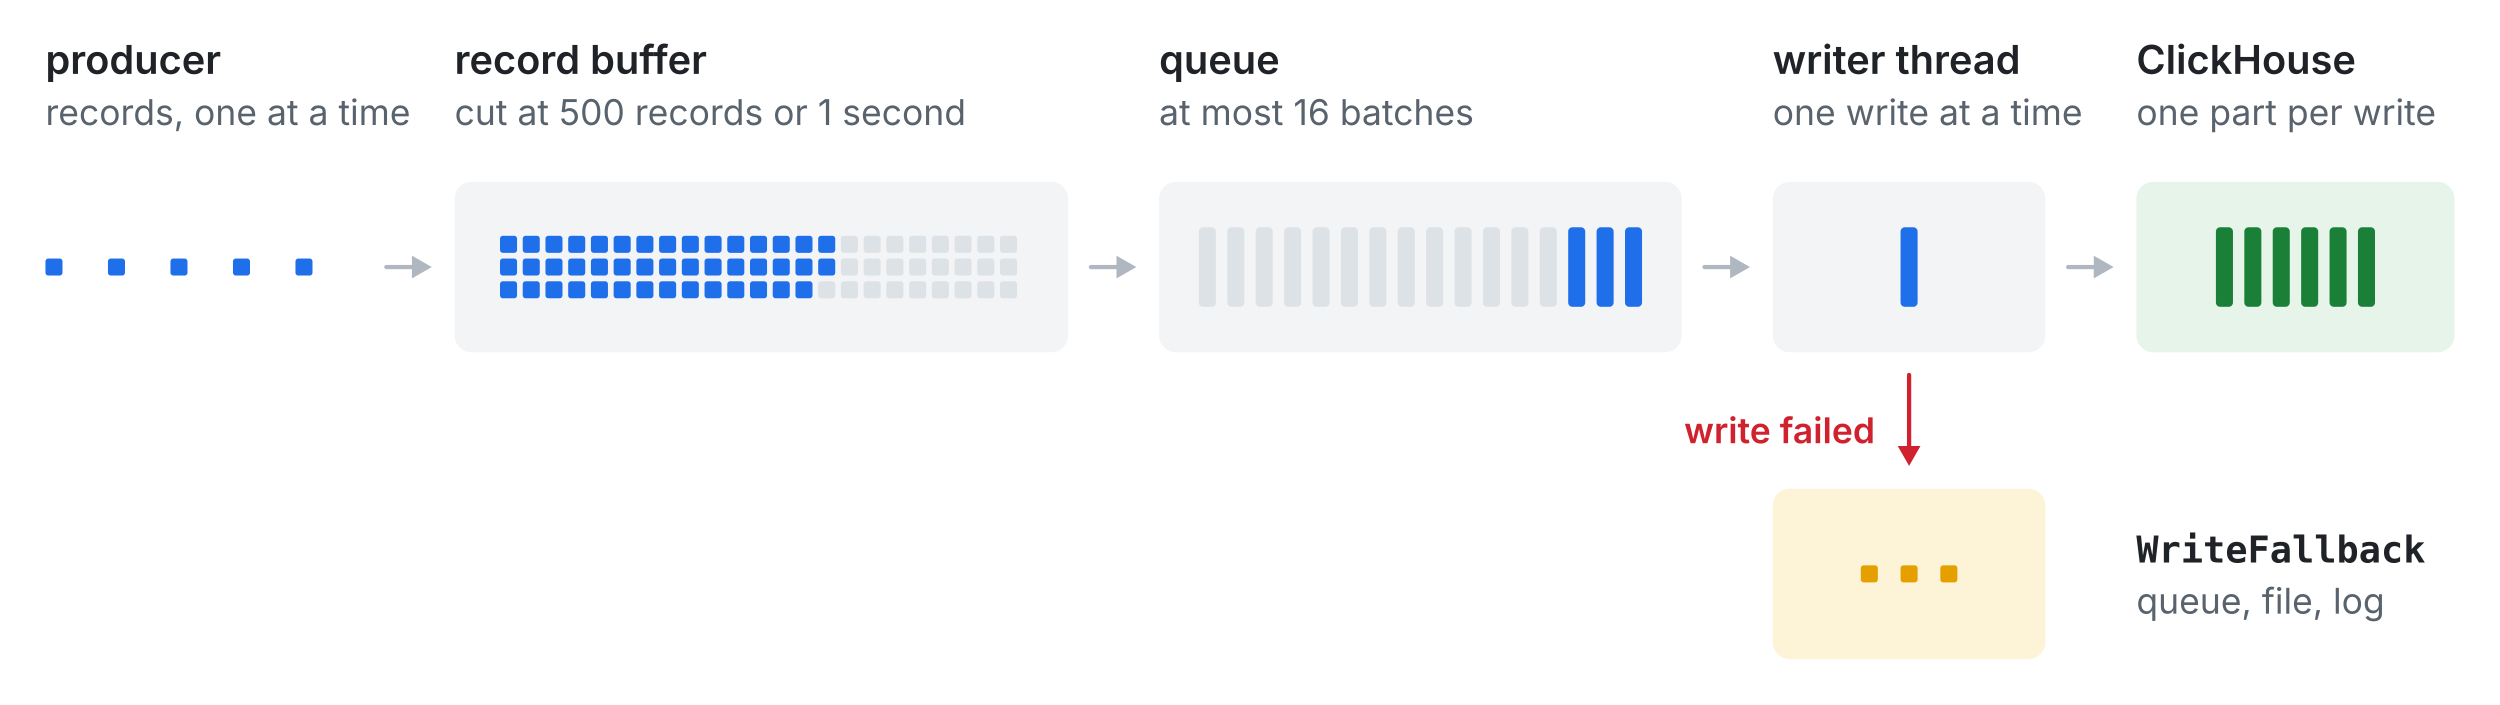
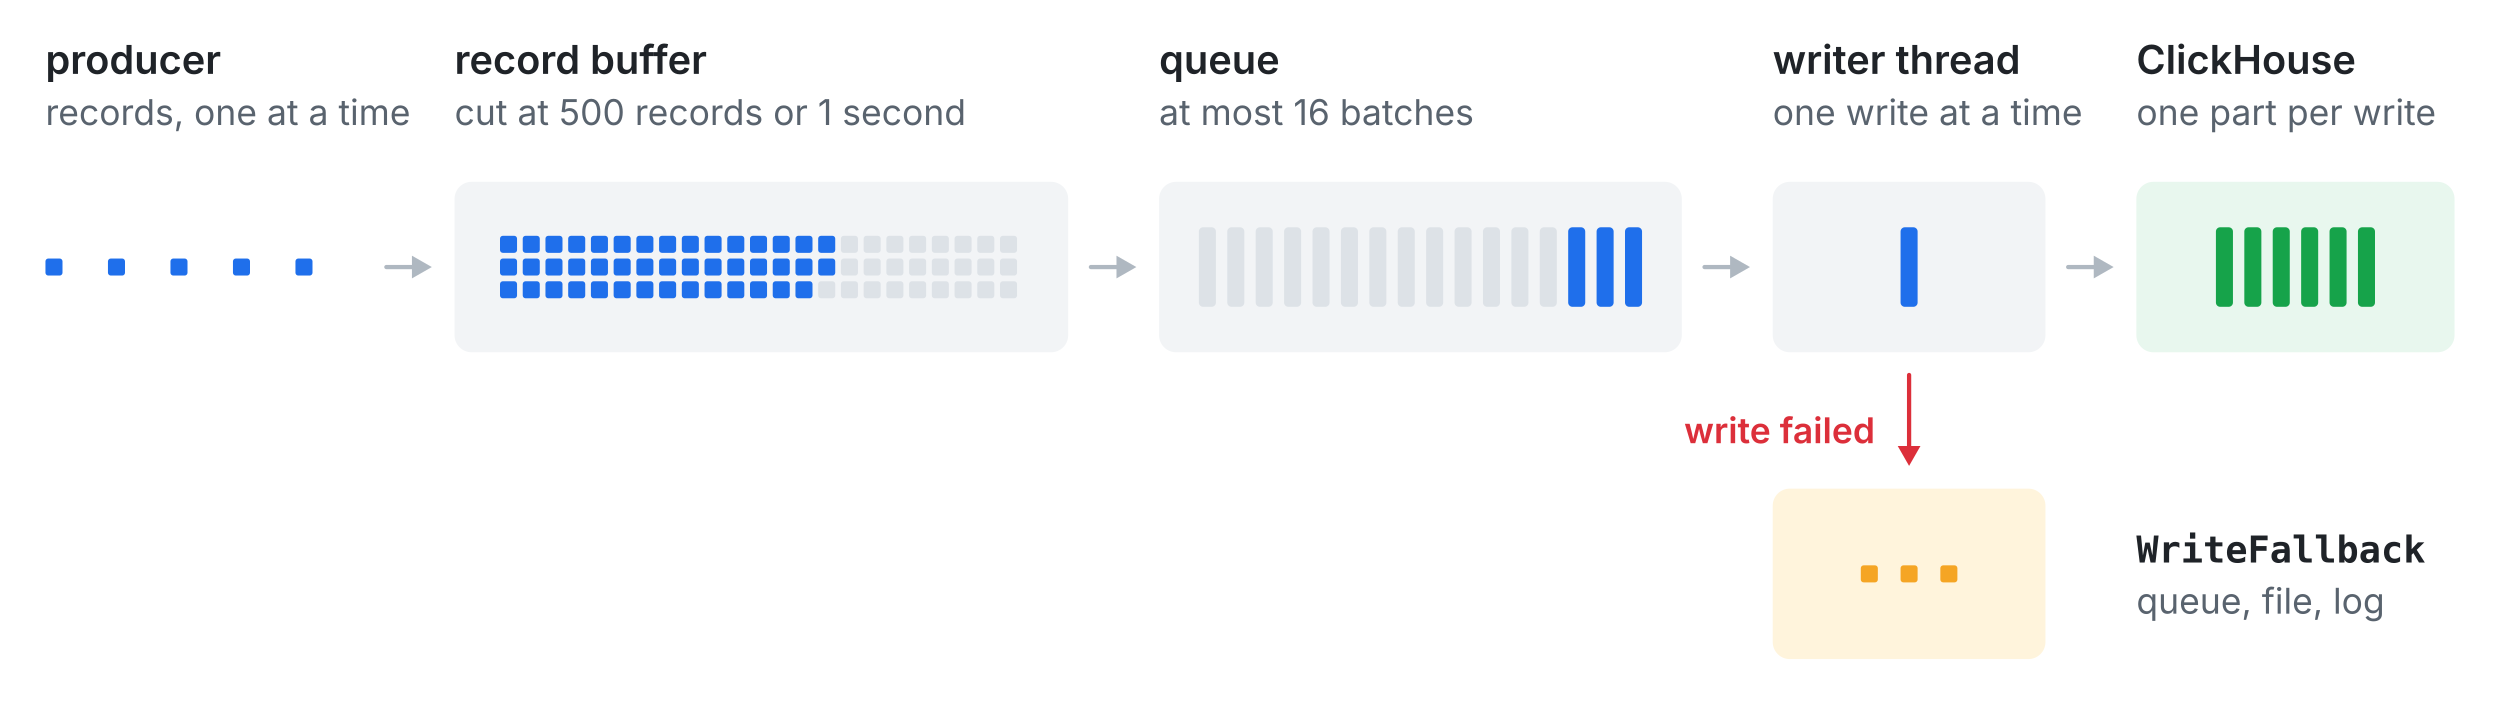
<svg xmlns="http://www.w3.org/2000/svg" viewBox="0 0 880 248" width="880" height="248" role="img">
  <text x="16.0" y="26.0" font-family="-apple-system, BlinkMacSystemFont, 'Segoe UI', Inter, Helvetica, Arial, sans-serif" font-size="14" font-weight="600" fill="#1F2328" text-anchor="start">producer</text>
  <text x="16.0" y="44.0" font-family="-apple-system, BlinkMacSystemFont, 'Segoe UI', Inter, Helvetica, Arial, sans-serif" font-size="12.5" font-weight="400" fill="#59636E" text-anchor="start">records, one at a time</text>
  <text x="160.0" y="26.0" font-family="-apple-system, BlinkMacSystemFont, 'Segoe UI', Inter, Helvetica, Arial, sans-serif" font-size="14" font-weight="600" fill="#1F2328" text-anchor="start">record buffer</text>
  <text x="160.0" y="44.0" font-family="-apple-system, BlinkMacSystemFont, 'Segoe UI', Inter, Helvetica, Arial, sans-serif" font-size="12.5" font-weight="400" fill="#59636E" text-anchor="start">cut at 500 records or 1 second</text>
  <text x="408.0" y="26.0" font-family="-apple-system, BlinkMacSystemFont, 'Segoe UI', Inter, Helvetica, Arial, sans-serif" font-size="14" font-weight="600" fill="#1F2328" text-anchor="start">queue</text>
  <text x="408.0" y="44.0" font-family="-apple-system, BlinkMacSystemFont, 'Segoe UI', Inter, Helvetica, Arial, sans-serif" font-size="12.5" font-weight="400" fill="#59636E" text-anchor="start">at most 16 batches</text>
  <text x="624.0" y="26.0" font-family="-apple-system, BlinkMacSystemFont, 'Segoe UI', Inter, Helvetica, Arial, sans-serif" font-size="14" font-weight="600" fill="#1F2328" text-anchor="start">writer thread</text>
  <text x="624.0" y="44.0" font-family="-apple-system, BlinkMacSystemFont, 'Segoe UI', Inter, Helvetica, Arial, sans-serif" font-size="12.5" font-weight="400" fill="#59636E" text-anchor="start">one write at a time</text>
  <text x="752.0" y="26.0" font-family="-apple-system, BlinkMacSystemFont, 'Segoe UI', Inter, Helvetica, Arial, sans-serif" font-size="14" font-weight="600" fill="#1F2328" text-anchor="start">ClickHouse</text>
  <text x="752.0" y="44.0" font-family="-apple-system, BlinkMacSystemFont, 'Segoe UI', Inter, Helvetica, Arial, sans-serif" font-size="12.5" font-weight="400" fill="#59636E" text-anchor="start">one part per write</text>
  <path d="M136,94.0 L146,94.0" stroke="#AFB8C1" stroke-width="1.5" fill="none" stroke-linecap="round" stroke-linejoin="round" />
  <path d="M145,90.0 L152,94.0 L145,98.0 Z" fill="#AFB8C1" />
  <path d="M384,94.0 L394,94.0" stroke="#AFB8C1" stroke-width="1.5" fill="none" stroke-linecap="round" stroke-linejoin="round" />
  <path d="M393,90.0 L400,94.0 L393,98.0 Z" fill="#AFB8C1" />
  <path d="M600,94.0 L610,94.0" stroke="#AFB8C1" stroke-width="1.5" fill="none" stroke-linecap="round" stroke-linejoin="round" />
  <path d="M609,90.0 L616,94.0 L609,98.0 Z" fill="#AFB8C1" />
  <path d="M728,94.0 L738,94.0" stroke="#AFB8C1" stroke-width="1.5" fill="none" stroke-linecap="round" stroke-linejoin="round" />
  <path d="M737,90.0 L744,94.0 L737,98.0 Z" fill="#AFB8C1" />
  <rect x="16.0" y="91.0" width="6.0" height="6.0" rx="1" fill="#1F6FEB" />
  <rect x="38.0" y="91.0" width="6.0" height="6.0" rx="1" fill="#1F6FEB" />
  <rect x="60.0" y="91.0" width="6.0" height="6.0" rx="1" fill="#1F6FEB" />
  <rect x="82.0" y="91.0" width="6.0" height="6.0" rx="1" fill="#1F6FEB" />
  <rect x="104.0" y="91.0" width="6.0" height="6.0" rx="1" fill="#1F6FEB" />
  <rect x="160.0" y="64.0" width="216.0" height="60.0" rx="6" fill="#F2F4F6" />
  <rect x="176.0" y="83.0" width="6.0" height="6.0" rx="1" fill="#1F6FEB" />
  <rect x="176.0" y="91.0" width="6.0" height="6.0" rx="1" fill="#1F6FEB" />
  <rect x="176.0" y="99.0" width="6.0" height="6.0" rx="1" fill="#1F6FEB" />
  <rect x="184.0" y="83.0" width="6.0" height="6.0" rx="1" fill="#1F6FEB" />
  <rect x="184.0" y="91.0" width="6.0" height="6.0" rx="1" fill="#1F6FEB" />
  <rect x="184.0" y="99.0" width="6.0" height="6.0" rx="1" fill="#1F6FEB" />
  <rect x="192.0" y="83.0" width="6.0" height="6.0" rx="1" fill="#1F6FEB" />
  <rect x="192.0" y="91.0" width="6.0" height="6.0" rx="1" fill="#1F6FEB" />
  <rect x="192.0" y="99.0" width="6.0" height="6.0" rx="1" fill="#1F6FEB" />
  <rect x="200.0" y="83.0" width="6.0" height="6.0" rx="1" fill="#1F6FEB" />
  <rect x="200.0" y="91.0" width="6.0" height="6.0" rx="1" fill="#1F6FEB" />
  <rect x="200.0" y="99.0" width="6.0" height="6.0" rx="1" fill="#1F6FEB" />
  <rect x="208.0" y="83.0" width="6.0" height="6.0" rx="1" fill="#1F6FEB" />
  <rect x="208.0" y="91.0" width="6.0" height="6.0" rx="1" fill="#1F6FEB" />
  <rect x="208.0" y="99.0" width="6.0" height="6.0" rx="1" fill="#1F6FEB" />
  <rect x="216.0" y="83.0" width="6.0" height="6.0" rx="1" fill="#1F6FEB" />
  <rect x="216.0" y="91.0" width="6.0" height="6.0" rx="1" fill="#1F6FEB" />
  <rect x="216.0" y="99.0" width="6.0" height="6.0" rx="1" fill="#1F6FEB" />
  <rect x="224.0" y="83.0" width="6.0" height="6.0" rx="1" fill="#1F6FEB" />
  <rect x="224.0" y="91.0" width="6.0" height="6.0" rx="1" fill="#1F6FEB" />
  <rect x="224.0" y="99.0" width="6.0" height="6.0" rx="1" fill="#1F6FEB" />
  <rect x="232.0" y="83.0" width="6.0" height="6.0" rx="1" fill="#1F6FEB" />
  <rect x="232.0" y="91.0" width="6.0" height="6.0" rx="1" fill="#1F6FEB" />
  <rect x="232.0" y="99.0" width="6.0" height="6.0" rx="1" fill="#1F6FEB" />
  <rect x="240.0" y="83.0" width="6.0" height="6.0" rx="1" fill="#1F6FEB" />
  <rect x="240.0" y="91.0" width="6.0" height="6.0" rx="1" fill="#1F6FEB" />
  <rect x="240.0" y="99.0" width="6.0" height="6.0" rx="1" fill="#1F6FEB" />
  <rect x="248.0" y="83.0" width="6.0" height="6.0" rx="1" fill="#1F6FEB" />
  <rect x="248.0" y="91.0" width="6.0" height="6.0" rx="1" fill="#1F6FEB" />
  <rect x="248.0" y="99.0" width="6.0" height="6.0" rx="1" fill="#1F6FEB" />
  <rect x="256.0" y="83.0" width="6.0" height="6.0" rx="1" fill="#1F6FEB" />
  <rect x="256.0" y="91.0" width="6.0" height="6.0" rx="1" fill="#1F6FEB" />
  <rect x="256.0" y="99.0" width="6.0" height="6.0" rx="1" fill="#1F6FEB" />
  <rect x="264.0" y="83.0" width="6.0" height="6.0" rx="1" fill="#1F6FEB" />
  <rect x="264.0" y="91.0" width="6.0" height="6.0" rx="1" fill="#1F6FEB" />
  <rect x="264.0" y="99.0" width="6.0" height="6.0" rx="1" fill="#1F6FEB" />
  <rect x="272.0" y="83.0" width="6.0" height="6.0" rx="1" fill="#1F6FEB" />
  <rect x="272.0" y="91.0" width="6.0" height="6.0" rx="1" fill="#1F6FEB" />
  <rect x="272.0" y="99.0" width="6.0" height="6.0" rx="1" fill="#1F6FEB" />
  <rect x="280.0" y="83.0" width="6.0" height="6.0" rx="1" fill="#1F6FEB" />
  <rect x="280.0" y="91.0" width="6.0" height="6.0" rx="1" fill="#1F6FEB" />
  <rect x="280.0" y="99.0" width="6.0" height="6.0" rx="1" fill="#1F6FEB" />
  <rect x="288.0" y="83.0" width="6.0" height="6.0" rx="1" fill="#1F6FEB" />
  <rect x="288.0" y="91.0" width="6.0" height="6.0" rx="1" fill="#1F6FEB" />
  <rect x="288.0" y="99.0" width="6.0" height="6.0" rx="1" fill="#DDE2E7" />
  <rect x="296.0" y="83.0" width="6.0" height="6.0" rx="1" fill="#DDE2E7" />
  <rect x="296.0" y="91.0" width="6.0" height="6.0" rx="1" fill="#DDE2E7" />
  <rect x="296.0" y="99.0" width="6.0" height="6.0" rx="1" fill="#DDE2E7" />
  <rect x="304.0" y="83.0" width="6.0" height="6.0" rx="1" fill="#DDE2E7" />
  <rect x="304.0" y="91.0" width="6.0" height="6.0" rx="1" fill="#DDE2E7" />
  <rect x="304.0" y="99.0" width="6.0" height="6.0" rx="1" fill="#DDE2E7" />
  <rect x="312.0" y="83.0" width="6.0" height="6.0" rx="1" fill="#DDE2E7" />
  <rect x="312.0" y="91.0" width="6.0" height="6.0" rx="1" fill="#DDE2E7" />
  <rect x="312.0" y="99.0" width="6.0" height="6.0" rx="1" fill="#DDE2E7" />
  <rect x="320.0" y="83.0" width="6.0" height="6.0" rx="1" fill="#DDE2E7" />
  <rect x="320.0" y="91.0" width="6.0" height="6.0" rx="1" fill="#DDE2E7" />
  <rect x="320.0" y="99.0" width="6.0" height="6.0" rx="1" fill="#DDE2E7" />
  <rect x="328.0" y="83.0" width="6.0" height="6.0" rx="1" fill="#DDE2E7" />
  <rect x="328.0" y="91.0" width="6.0" height="6.0" rx="1" fill="#DDE2E7" />
  <rect x="328.0" y="99.0" width="6.0" height="6.0" rx="1" fill="#DDE2E7" />
  <rect x="336.0" y="83.0" width="6.0" height="6.0" rx="1" fill="#DDE2E7" />
  <rect x="336.0" y="91.0" width="6.0" height="6.0" rx="1" fill="#DDE2E7" />
  <rect x="336.0" y="99.0" width="6.0" height="6.0" rx="1" fill="#DDE2E7" />
  <rect x="344.0" y="83.0" width="6.0" height="6.0" rx="1" fill="#DDE2E7" />
  <rect x="344.0" y="91.0" width="6.0" height="6.0" rx="1" fill="#DDE2E7" />
  <rect x="344.0" y="99.0" width="6.0" height="6.0" rx="1" fill="#DDE2E7" />
  <rect x="352.0" y="83.0" width="6.0" height="6.0" rx="1" fill="#DDE2E7" />
  <rect x="352.0" y="91.0" width="6.0" height="6.0" rx="1" fill="#DDE2E7" />
  <rect x="352.0" y="99.0" width="6.0" height="6.0" rx="1" fill="#DDE2E7" />
  <rect x="408.0" y="64.0" width="184.0" height="60.0" rx="6" fill="#F2F4F6" />
  <rect x="422.0" y="80.0" width="6.0" height="28.0" rx="1.5" fill="#DDE2E7" />
  <rect x="432.0" y="80.0" width="6.0" height="28.0" rx="1.5" fill="#DDE2E7" />
  <rect x="442.0" y="80.0" width="6.0" height="28.0" rx="1.5" fill="#DDE2E7" />
  <rect x="452.0" y="80.0" width="6.0" height="28.0" rx="1.5" fill="#DDE2E7" />
  <rect x="462.0" y="80.0" width="6.0" height="28.0" rx="1.5" fill="#DDE2E7" />
  <rect x="472.0" y="80.0" width="6.0" height="28.0" rx="1.5" fill="#DDE2E7" />
  <rect x="482.0" y="80.0" width="6.0" height="28.0" rx="1.5" fill="#DDE2E7" />
  <rect x="492.0" y="80.0" width="6.0" height="28.0" rx="1.5" fill="#DDE2E7" />
  <rect x="502.0" y="80.0" width="6.0" height="28.0" rx="1.5" fill="#DDE2E7" />
  <rect x="512.0" y="80.0" width="6.0" height="28.0" rx="1.5" fill="#DDE2E7" />
  <rect x="522.0" y="80.0" width="6.0" height="28.0" rx="1.5" fill="#DDE2E7" />
  <rect x="532.0" y="80.0" width="6.0" height="28.0" rx="1.5" fill="#DDE2E7" />
  <rect x="542.0" y="80.0" width="6.0" height="28.0" rx="1.5" fill="#DDE2E7" />
  <rect x="552.0" y="80.0" width="6.0" height="28.0" rx="1.5" fill="#1F6FEB" />
  <rect x="562.0" y="80.0" width="6.0" height="28.0" rx="1.5" fill="#1F6FEB" />
  <rect x="572.0" y="80.0" width="6.0" height="28.0" rx="1.5" fill="#1F6FEB" />
  <rect x="624.0" y="64.0" width="96.0" height="60.0" rx="6" fill="#F2F4F6" />
  <rect x="669.0" y="80.0" width="6.0" height="28.0" rx="1.5" fill="#1F6FEB" />
-   <rect x="752.0" y="64.0" width="112.0" height="60.0" rx="6" fill="#E6F4EA" />
-   <rect x="780.0" y="80.0" width="6.0" height="28.0" rx="1.5" fill="#1A7F37" />
-   <rect x="790.0" y="80.0" width="6.0" height="28.0" rx="1.5" fill="#1A7F37" />
-   <rect x="800.0" y="80.0" width="6.0" height="28.0" rx="1.5" fill="#1A7F37" />
-   <rect x="810.0" y="80.0" width="6.0" height="28.0" rx="1.5" fill="#1A7F37" />
-   <rect x="820.0" y="80.0" width="6.0" height="28.0" rx="1.5" fill="#1A7F37" />
-   <rect x="830.0" y="80.0" width="6.0" height="28.0" rx="1.5" fill="#1A7F37" />
-   <rect x="624.0" y="172.0" width="96.0" height="60.0" rx="6" fill="#FDF3D7" />
-   <rect x="655.0" y="199.0" width="6.0" height="6.0" rx="1" fill="#E5A000" />
-   <rect x="669.0" y="199.0" width="6.0" height="6.0" rx="1" fill="#E5A000" />
-   <rect x="683.0" y="199.0" width="6.0" height="6.0" rx="1" fill="#E5A000" />
-   <path d="M672.0,132 L672.0,158" stroke="#CF222E" stroke-width="1.5" fill="none" stroke-linecap="round" stroke-linejoin="round" />
-   <path d="M668.0,157 L672.0,164 L676.0,157 Z" fill="#CF222E" />
-   <text x="660.0" y="156.0" font-family="-apple-system, BlinkMacSystemFont, 'Segoe UI', Inter, Helvetica, Arial, sans-serif" font-size="12.5" font-weight="600" fill="#CF222E" text-anchor="end">write failed</text>
+   <rect x="752.0" y="64.0" width="112.0" height="60.0" rx="6" fill="#E8F7EE" />
+   <rect x="780.0" y="80.0" width="6.0" height="28.0" rx="1.5" fill="#16A34A" />
+   <rect x="790.0" y="80.0" width="6.0" height="28.0" rx="1.5" fill="#16A34A" />
+   <rect x="800.0" y="80.0" width="6.0" height="28.0" rx="1.5" fill="#16A34A" />
+   <rect x="810.0" y="80.0" width="6.0" height="28.0" rx="1.5" fill="#16A34A" />
+   <rect x="820.0" y="80.0" width="6.0" height="28.0" rx="1.5" fill="#16A34A" />
+   <rect x="830.0" y="80.0" width="6.0" height="28.0" rx="1.5" fill="#16A34A" />
+   <rect x="624.0" y="172.0" width="96.0" height="60.0" rx="6" fill="#FFF4DC" />
+   <rect x="655.0" y="199.0" width="6.0" height="6.0" rx="1" fill="#F5A524" />
+   <rect x="669.0" y="199.0" width="6.0" height="6.0" rx="1" fill="#F5A524" />
+   <rect x="683.0" y="199.0" width="6.0" height="6.0" rx="1" fill="#F5A524" />
+   <path d="M672.0,132 L672.0,158" stroke="#DC2F3A" stroke-width="1.5" fill="none" stroke-linecap="round" stroke-linejoin="round" />
+   <path d="M668.0,157 L672.0,164 L676.0,157 Z" fill="#DC2F3A" />
+   <text x="660.0" y="156.0" font-family="-apple-system, BlinkMacSystemFont, 'Segoe UI', Inter, Helvetica, Arial, sans-serif" font-size="12.5" font-weight="600" fill="#DC2F3A" text-anchor="end">write failed</text>
  <text x="752.0" y="198.0" font-family="ui-monospace, SFMono-Regular, 'SF Mono', Menlo, Consolas, monospace" font-size="13" font-weight="600" fill="#1F2328" text-anchor="start">WriteFallback</text>
  <text x="752.0" y="216.0" font-family="-apple-system, BlinkMacSystemFont, 'Segoe UI', Inter, Helvetica, Arial, sans-serif" font-size="12.5" font-weight="400" fill="#59636E" text-anchor="start">queue, file, log</text>
</svg>
